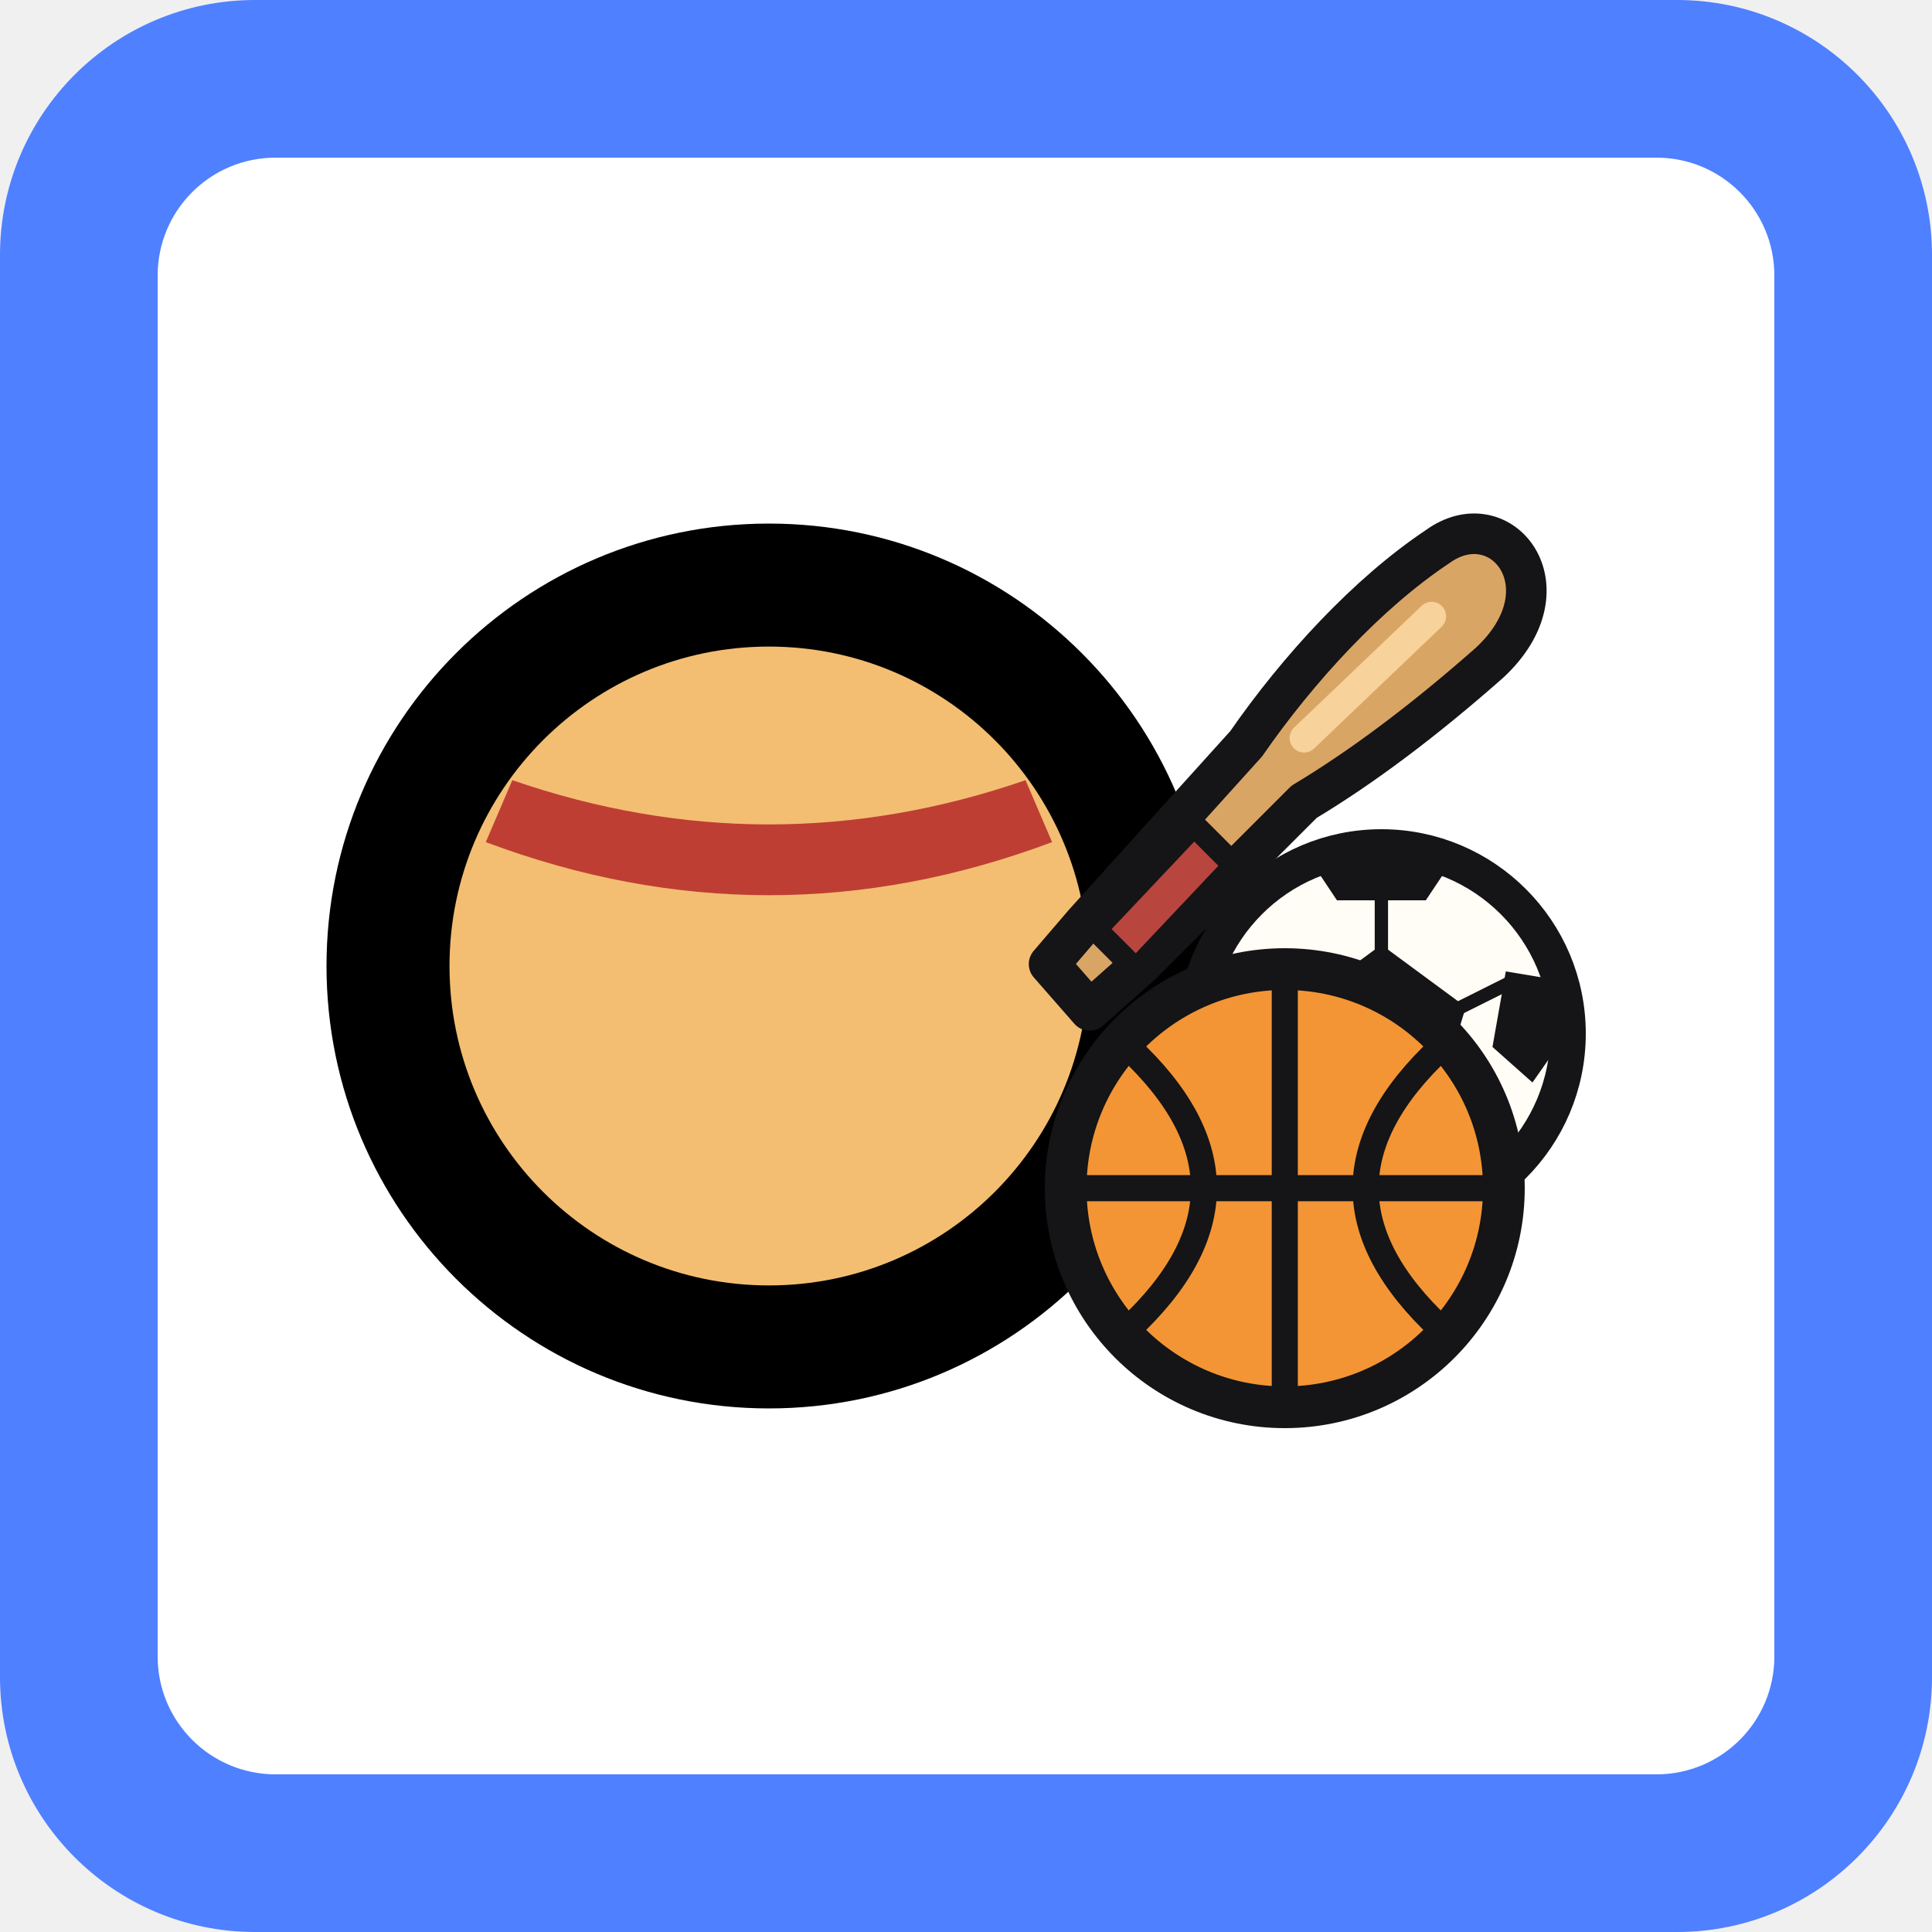
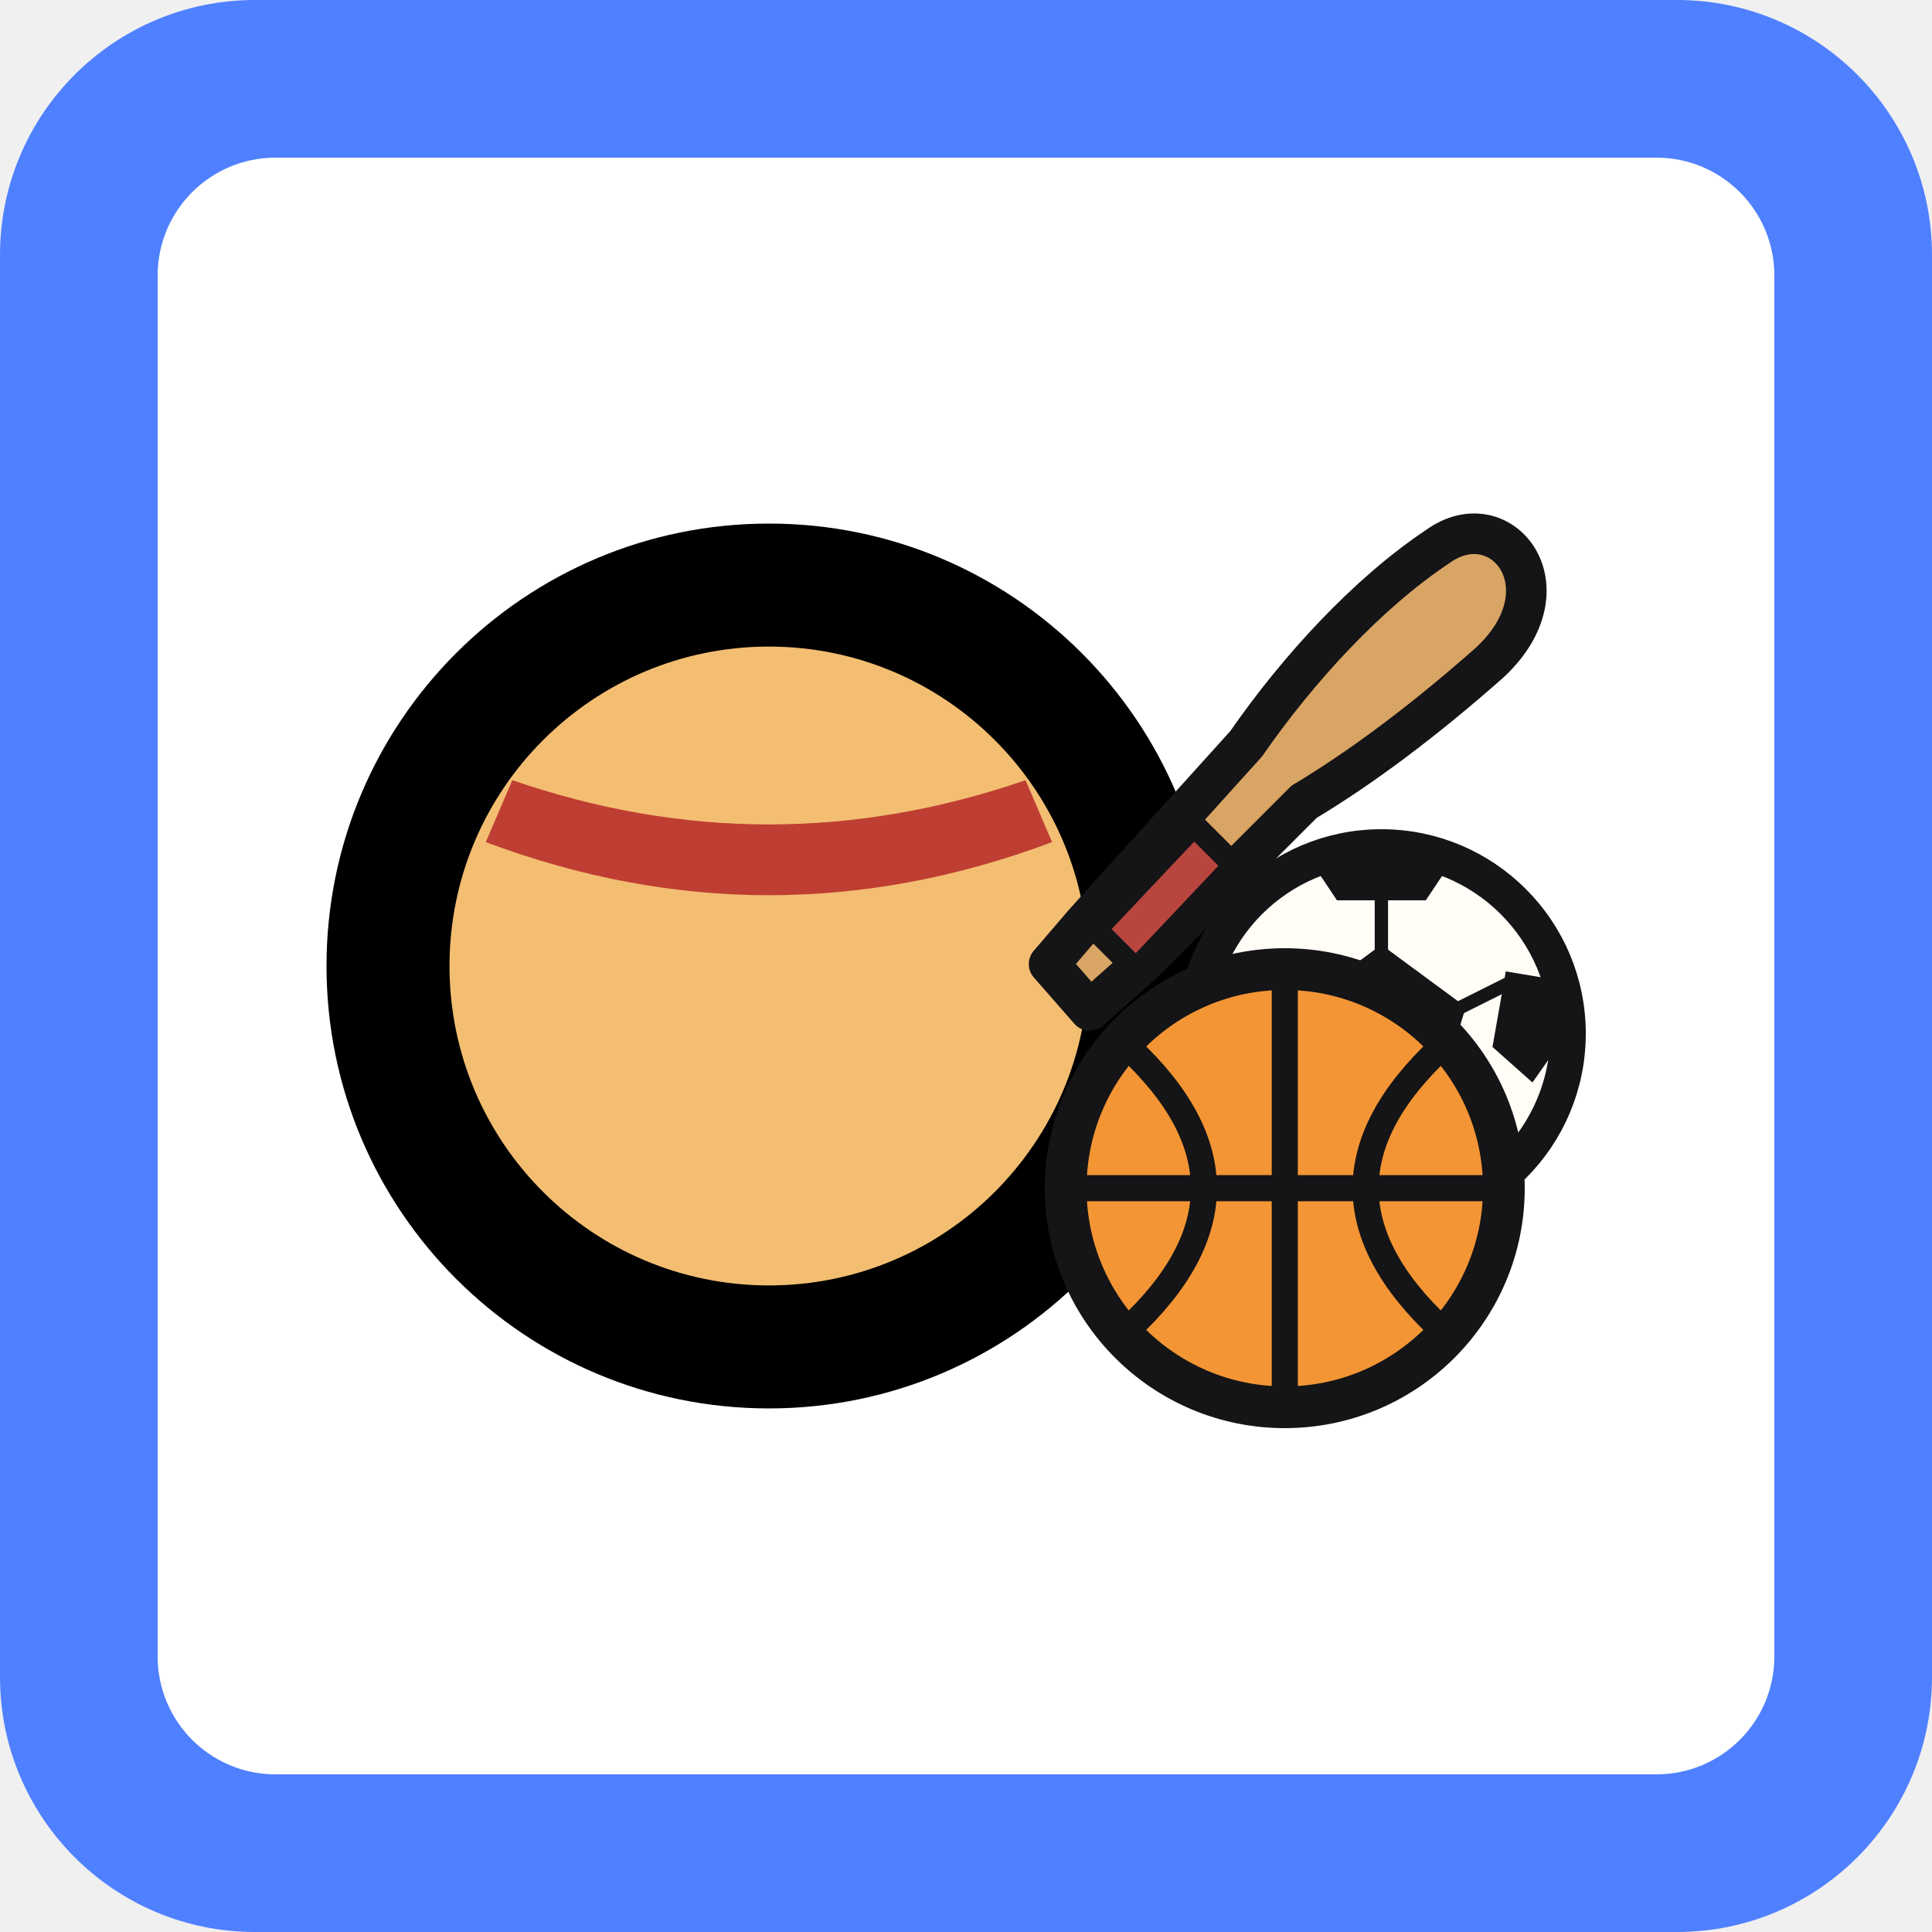
<svg xmlns="http://www.w3.org/2000/svg" width="100" height="100" viewBox="0 0 100 100">
  <defs>
    <clipPath id="inside">
      <rect x="10.5" y="10.5" width="79" height="79" rx="4" />
    </clipPath>
  </defs>
  <rect width="100" height="100" rx="13.2" fill="#4f80ff" />
  <rect x="8.16" y="8.16" width="83.68" height="83.68" rx="6.1" fill="#fff" />
  <g clip-path="url(#inside)">
    <g transform="translate(16.9 27.1) scale(0.458)">
      <circle cx="50" cy="50" r="50" fill="#000" />
      <circle cx="50" cy="50" r="36.1" fill="#f3be72" />
      <path d="M18 36q32 12 64 0l-3-7q-29 10-58 0Z" fill="#bf3e33" />
    </g>
    <g transform="translate(51 25) scale(0.3)">
      <g stroke-linecap="round" stroke-linejoin="round">
        <path d="M11 83l7 8 9-8 28-28q15-9 32-24c14-13 2-28-9-20-12 8-24 21-33 34L17 76Z" fill="#d9a565" stroke="#151416" stroke-width="7" />
        <path d="m19 77 7 7 17-18-7-7Z" fill="#b8453e" stroke="#151416" stroke-width="4" />
-         <path d="M55 44 77 23" fill="none" stroke="#f7d29a" stroke-width="5" />
      </g>
    </g>
    <g transform="translate(60 42) scale(0.23)">
      <g stroke-linecap="round" stroke-linejoin="round">
        <circle cx="50" cy="50" r="42" fill="#fffdf6" stroke="#151416" stroke-width="8" />
        <path d="m50 30 19 14-7 23H38l-7-23Z M34 11l16-3 16 3-6 9H40ZM10 38l12-2 3 17-9 8-7-10ZM90 38l-12-2-3 17 9 8 7-10ZM24 81l8-10 15 9-3 11ZM76 81l-8-10-15 9 3 11Z" fill="#151416" />
        <path d="M50 17v15m18 12 12-6M62 66l7 9M38 66l-7 9M32 44l-12-6" fill="none" stroke="#151416" stroke-width="3" />
      </g>
    </g>
    <g transform="translate(53 48) scale(0.27)">
      <g stroke-linecap="round" stroke-linejoin="round">
        <circle cx="50" cy="50" r="42" fill="#f39534" stroke="#151416" stroke-width="8" />
        <path d="M50 9v82M9 50h82M20 23q29 27 0 54m60-54q-29 27 0 54" fill="none" stroke="#151416" stroke-width="5" />
      </g>
    </g>
  </g>
</svg>
